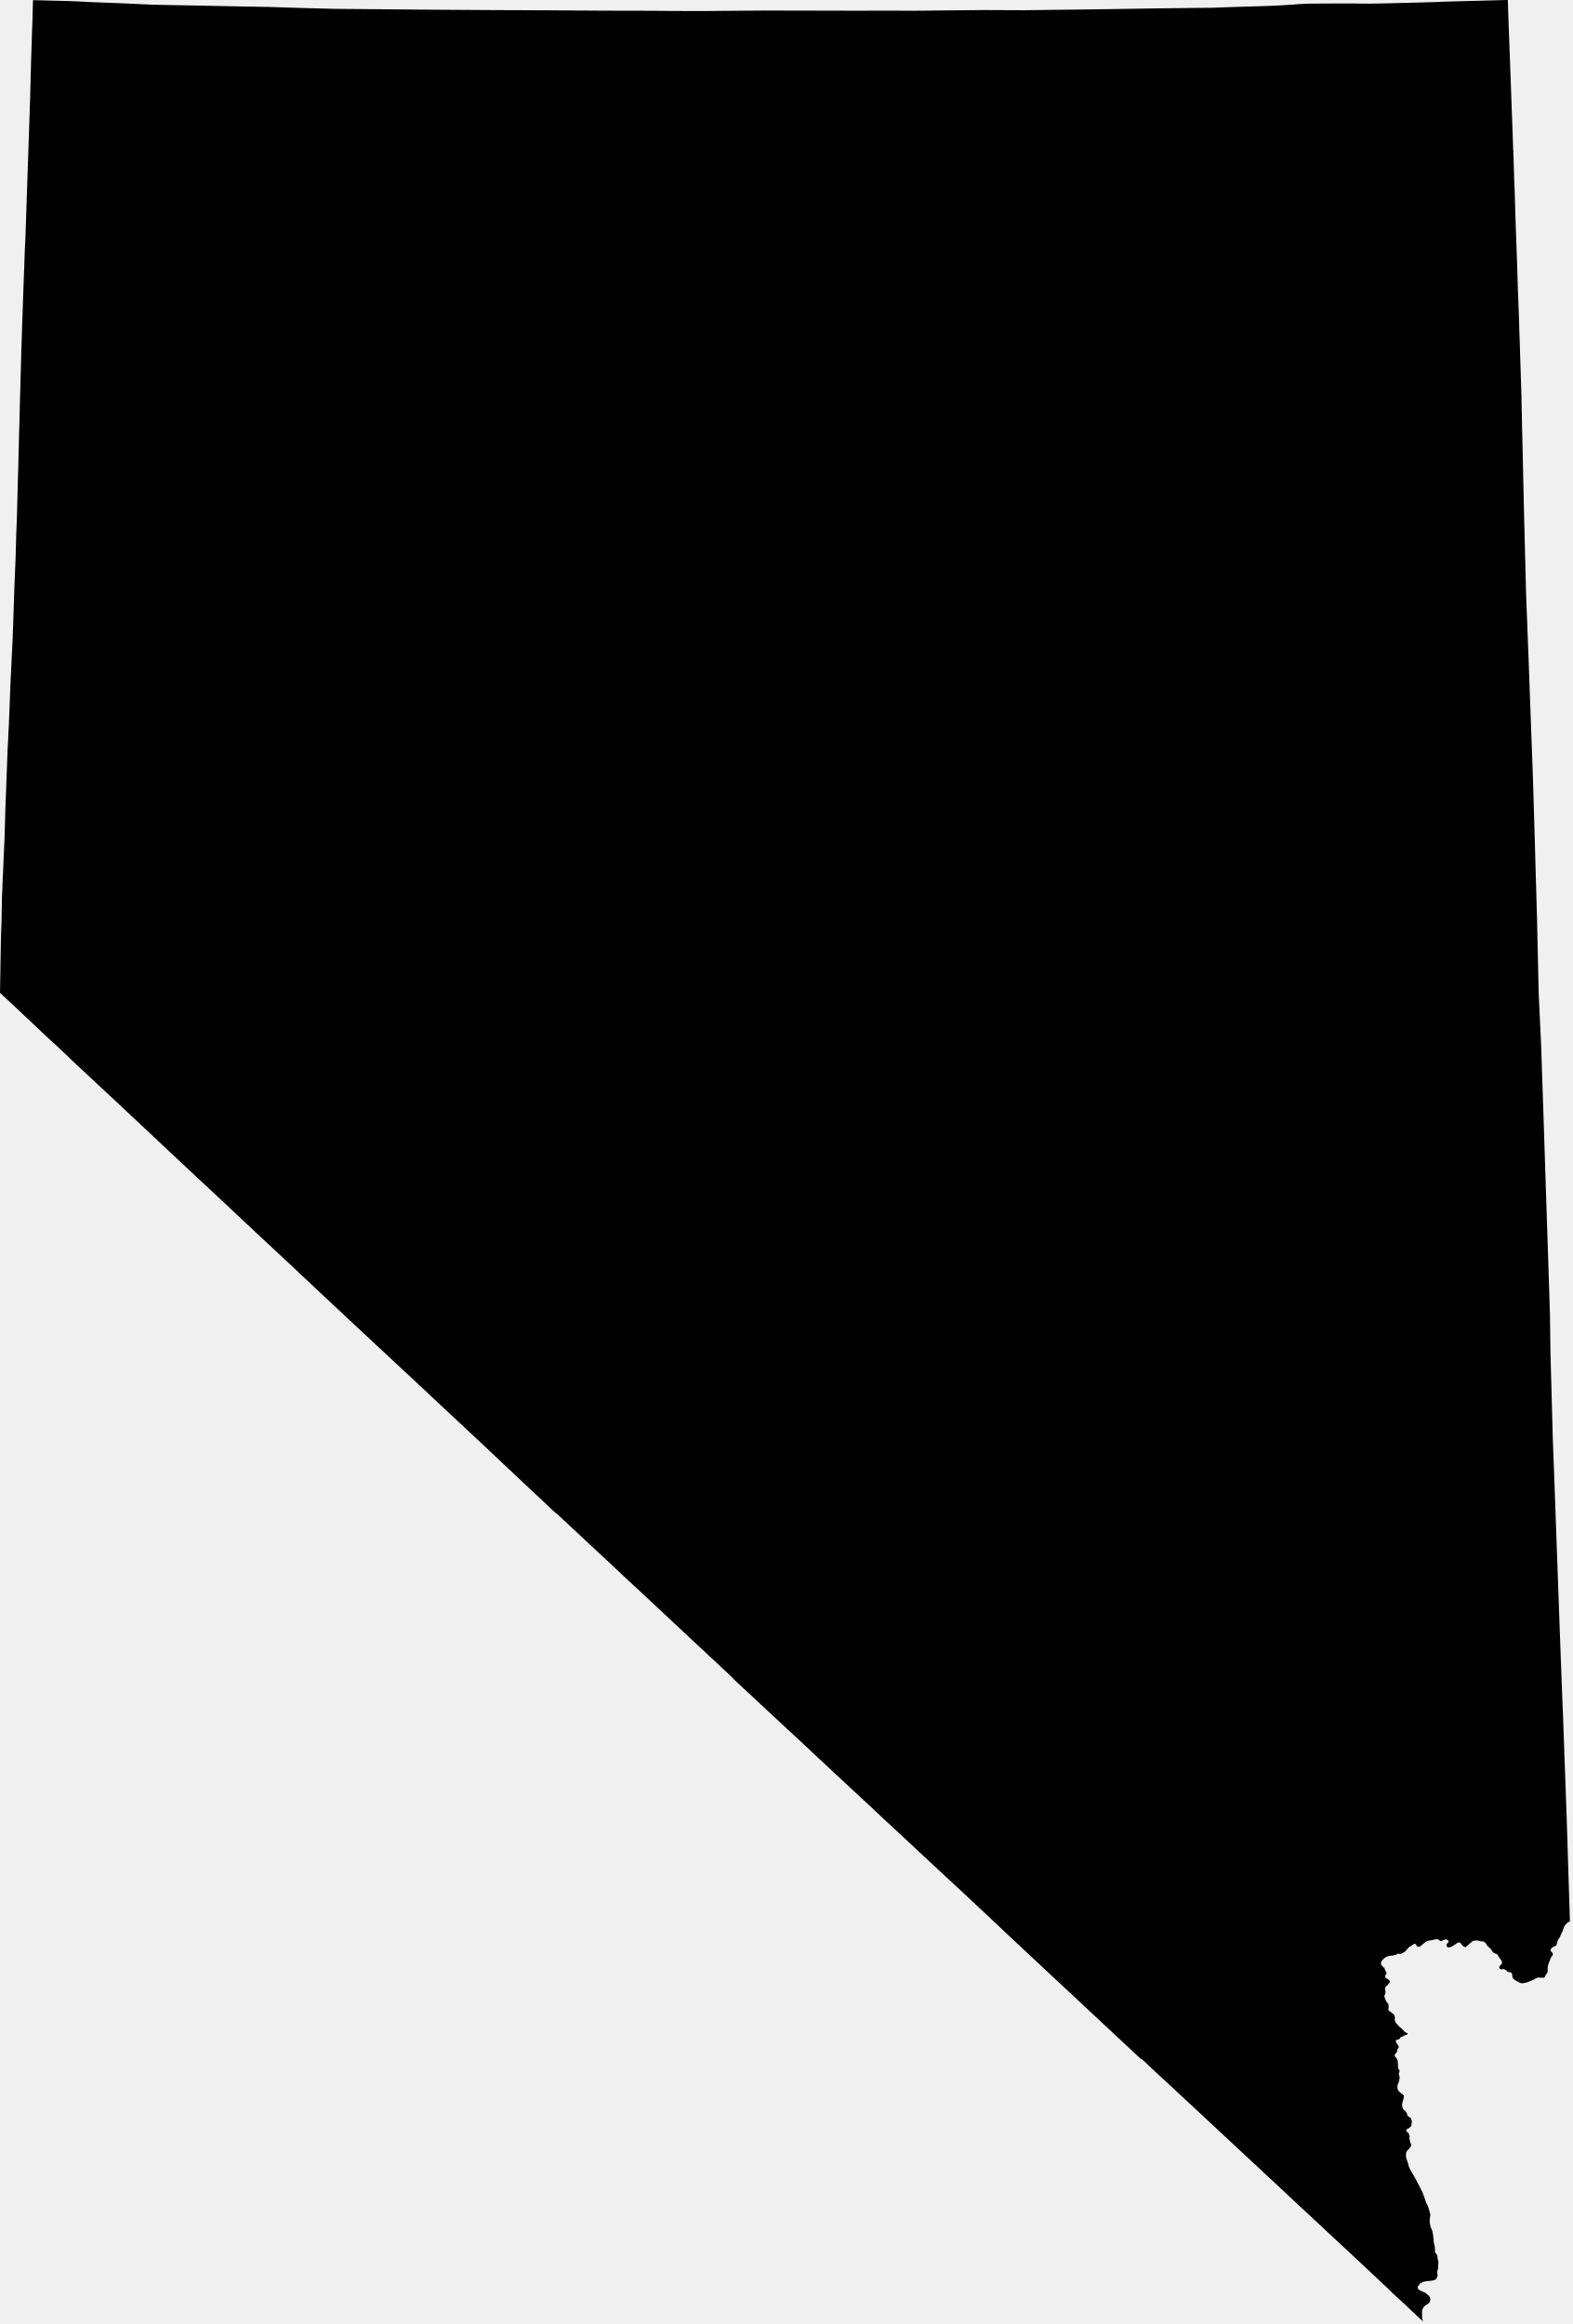
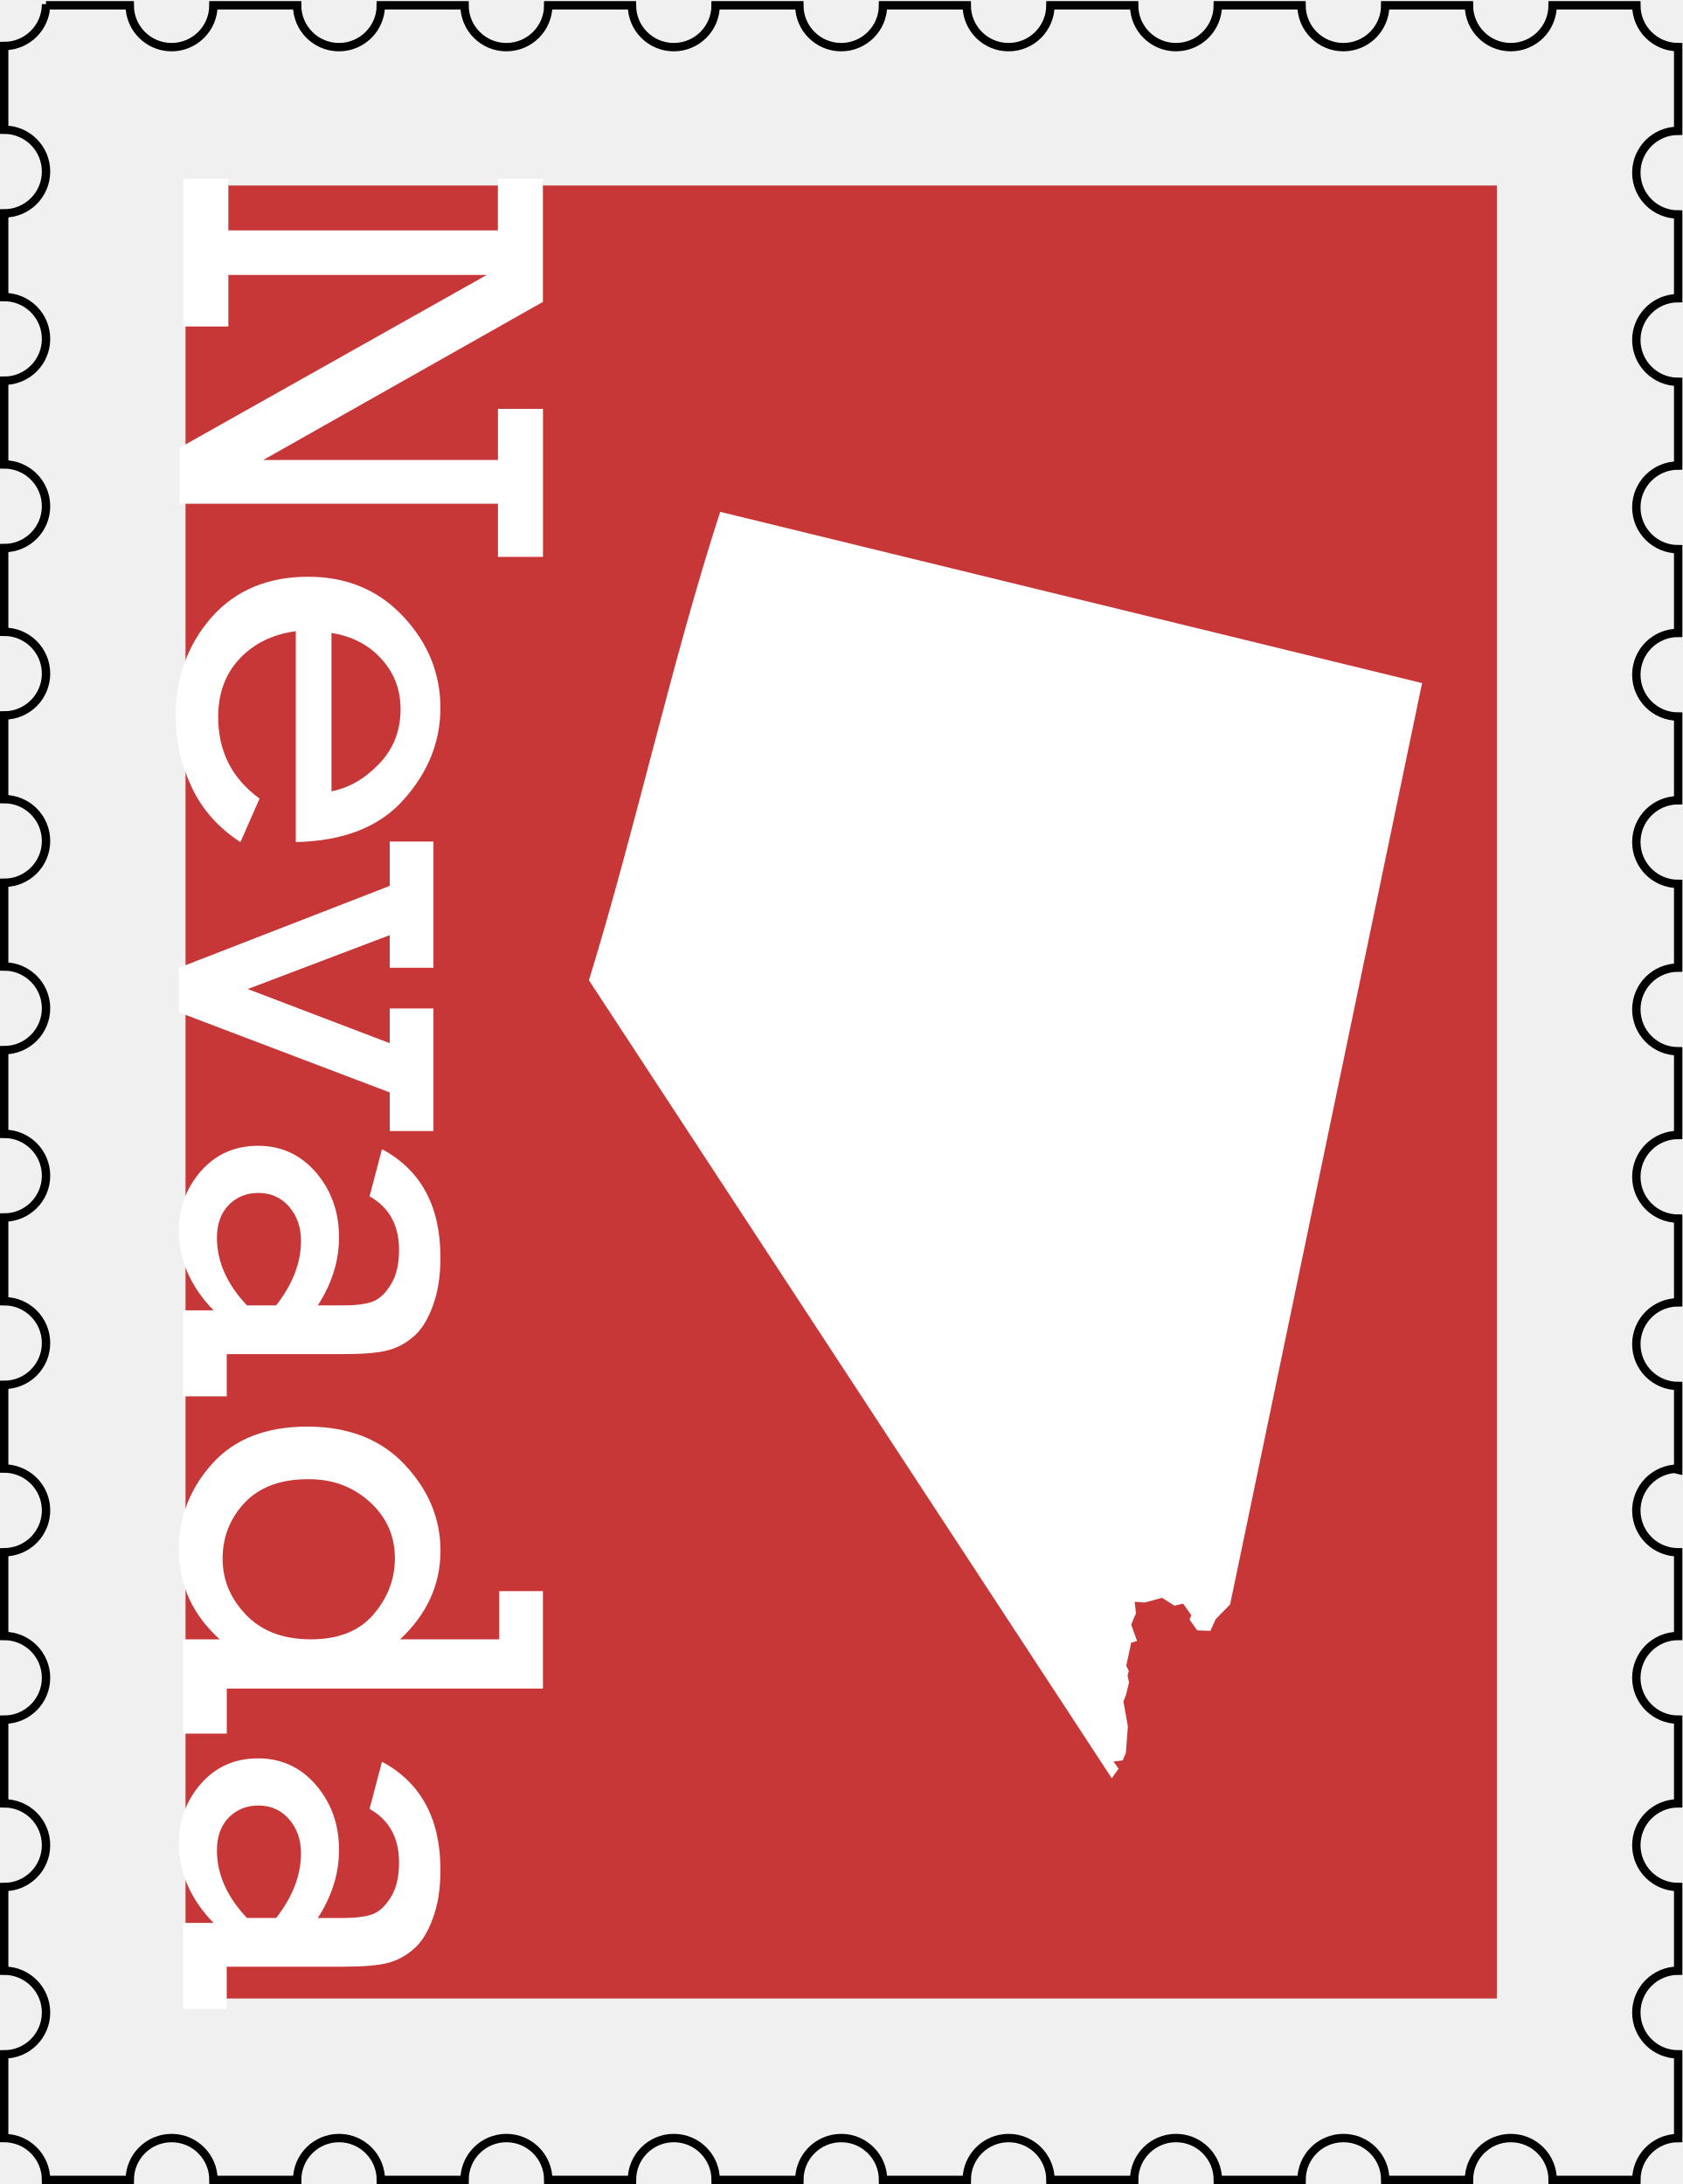
- <svg xmlns="http://www.w3.org/2000/svg" version="1.1" width="5265.3" height="7783.002" viewBox="-25414 -27563 52653.004 77830.014" id="svg2">
-   <defs id="defs32" />
-   <g id="state_outline">
-     <path id="Nevada" d="m 25078,-27563 8,221 0,17 4,150 7,178 11,312 19,495 11,312 6,151 24,656 17,474 6,166 7,187 17,468 6,162 18,495 6,166 4,135 1,32 4,130 5,105 4,51 0,26 5,135 1,37 5,166 5,161 3,100 4,77 2,84 2,52 2,129 1,32 8,140 1,32 6,166 5,162 3,114 2,67 3,94 2,42 3,114 0,32 4,145 1,27 6,161 6,162 6,186 5,131 6,162 6,171 6,161 5,161 7,177 5,141 3,118 3,48 2,129 2,38 5,161 6,166 1,103 5,74 1,87 3,54 4,108 3,58 3,128 2,44 6,156 7,171 6,166 4,142 3,117 3,49 0,103 3,69 6,161 7,161 2,77 7,230 5,162 45,1396 0,31 3,181 6,298 5,215 6,289 19,821 2,69 5,248 12,543 32,1393 60,2360 18,531 22,552 58,1516 30,851 53,1430 12,327 41,1116 34,1148 24,815 5,161 15,536 7,280 5,166 8,284 16,526 4,146 20,695 0,13 24,1080 8,357 17,737 4,166 0,74 1,12 22,475 15,327 30,629 7,150 10,206 0,15 16,479 10,307 2,70 17,498 14,403 27,830 5,135 6,197 127,3889 18,548 8,251 42,1303 1,24 19,1386 1,23 35,1261 0,17 19,697 5,166 13,498 7,237 1,17 14,395 10,245 7,171 15,409 17,483 9,241 187,5192 1,22 66,1721 9,207 7,166 1,34 37,1043 52,1458 27,744 9,275 89,2860 9,292 0,107 -52,13 -66,56 -5,6 -59,76 -20,48 -6,14 -4,12 -41,116 -53,110 -35,81 -53,75 -26,71 -21,85 -21,40 -58,31 -55,24 -40,27 -23,47 -4,52 34,32 28,33 14,25 -5,41 -21,35 -41,50 -41,107 -47,129 -21,91 -1,80 0,76 -21,45 -31,41 -18,19 -4,20 -13,36 -1,10 -31,20 -31,5 -56,-5 -44,4 -51,-7 -44,6 -18,3 -54,28 -36,31 -46,14 -74,34 -105,41 -97,25 -86,10 -63,-12 -48,-28 -112,-56 -82,-71 -16,-68 -9,-70 -25,-48 -40,-14 -58,-12 -41,-18 -30,-37 -46,-25 -37,-18 -45,7 -36,5 -46,-20 -26,-36 5,-44 32,-36 6,-7 35,-33 16,-51 -10,-50 -26,-45 -30,-36 -35,-49 -26,-47 -26,-35 -25,-25 -37,-14 -10,-3 -48,-23 -38,-26 -23,-40 -7,-12 -42,-62 -41,-32 -35,-30 -51,-51 -21,-51 -56,-55 -51,-25 -77,0 -58,-17 -72,-17 -70,10 -58,7 -59,49 -52,48 -7,5 -73,56 -5,5 -60,53 -46,-25 -41,-20 -41,-59 -35,-42 -40,-15 -36,-3 -45,28 -80,54 -98,61 -61,19 -57,8 -36,-28 -15,-35 0,-35 16,-31 31,-25 20,-25 6,-20 -24,-43 -32,-18 -31,-10 -41,5 -51,11 -26,24 -26,15 -36,0 -36,-20 -41,-30 -63,-17 -45,12 -66,14 -56,13 -72,9 -93,28 -77,55 -44,34 -7,7 -47,42 -40,32 -40,12 -33,-2 -36,-10 -15,-30 -12,-28 -29,-28 -36,0 -21,15 -37,19 -29,32 -52,19 -28,21 -39,34 -26,35 -20,20 -26,31 -6,7 -20,23 -42,27 -7,4 -43,24 -7,4 -40,21 -20,2 -43,-4 -34,-9 -41,20 -20,16 -27,9 -46,10 -43,12 -106,8 -72,22 -56,23 -57,40 -55,62 -33,38 -18,76 13,44 38,44 44,38 27,39 18,47 24,51 17,34 10,41 -22,31 -20,19 -5,30 5,48 15,23 38,14 32,13 27,34 31,25 8,29 -18,41 -29,37 -39,49 -49,36 -13,23 -10,19 -5,42 10,58 7,40 -2,46 -32,68 -1,25 -2,25 20,53 22,60 45,79 38,33 13,55 2,48 -4,73 -3,22 -1,18 27,34 43,23 43,38 68,49 30,62 11,39 -6,55 0,56 19,38 22,42 21,24 20,24 21,22 61,64 66,53 53,51 6,10 17,25 46,40 41,11 26,15 10,15 -5,23 -21,12 -24,7 -16,5 -27,8 -56,35 -52,20 -35,16 -9,10 -5,7 -8,12 -15,25 -26,15 -20,5 -11,2 -25,3 -30,15 -9,21 -3,25 17,33 14,27 10,15 14,23 27,38 15,25 5,30 -5,10 -14,26 -22,24 -11,21 1,28 -8,26 -14,41 -13,14 -13,9 -8,9 -16,24 -17,24 0,26 20,40 21,20 15,15 20,31 26,65 3,58 4,22 4,28 -2,43 3,58 7,43 19,35 17,31 10,24 -4,16 -9,35 -13,30 -1,36 9,20 12,35 10,45 -6,31 -5,30 -15,76 -26,60 -5,15 -14,39 -8,46 3,50 7,45 23,49 39,43 10,9 33,29 48,33 26,20 23,28 7,27 0,30 -4,16 -4,18 -7,22 -9,30 -7,25 -10,41 -9,36 -2,9 -10,61 15,90 17,35 18,35 37,27 38,39 22,34 20,37 5,25 6,32 29,34 36,20 26,17 25,23 20,50 5,16 8,24 -2,65 -11,57 -4,40 -19,26 -18,16 -12,10 -34,28 -7,4 -48,24 -25,17 -4,25 0,36 26,21 36,24 20,36 20,59 10,37 -6,30 -4,24 11,61 3,14 11,52 20,52 15,29 5,20 -5,25 -21,35 -16,24 -12,13 -10,11 -24,27 -26,31 -24,26 -6,9 -21,30 -9,41 -2,10 -5,110 6,22 3,13 12,35 13,41 3,10 19,60 19,59 26,99 30,64 19,36 73,129 5,7 77,131 258,500 7,21 65,183 8,23 36,111 50,91 5,13 26,72 2,9 20,71 7,31 11,49 20,52 -9,64 -7,57 -9,80 2,14 0,66 17,75 4,22 7,43 40,79 29,95 1,9 15,85 4,26 4,49 7,52 7,53 -4,38 9,42 11,54 14,46 6,44 1,16 3,45 2,31 -1,64 20,46 30,28 11,22 12,23 13,43 -3,52 18,69 15,65 -2,31 -1,15 -3,25 -4,36 1,10 2,50 2,30 -27,80 -9,46 -3,18 7,35 4,17 5,48 -6,33 -26,64 -5,11 -41,41 -56,19 -72,14 -92,10 -77,4 -56,13 -16,4 -44,10 -51,30 -49,30 -52,65 -25,41 4,35 25,50 21,14 34,22 58,26 31,14 22,9 10,4 18,8 25,8 36,28 11,9 22,23 43,33 37,40 19,43 12,58 -21,70 -10,18 -21,38 -41,24 -37,21 -9,7 -54,41 -43,48 -17,29 -26,71 -5,69 4,60 3,35 -1,32 -1,26 -1,23 9,42 5,20 17,61 -245,-230 -149,-140 -17,-16 -169,-161 -163,-152 -88,-81 -194,-175 -96,-100 -195,-181 -510,-481 -996,-931 -136,-125 -295,-274 -426,-398 -155,-145 -270,-248 -165,-155 -171,-161 -435,-408 -466,-430 -30,-31 -100,-93 -1793,-1670 -110,-104 -871,-807 -130,-124 -512,-471 -340,-320 -180,-171 -30,1 -341,-319 -1889,-1764 -208,-194 -311,-289 -371,-346 -514,-481 -122,-113 -377,-354 -226,-211 -376,-355 -26,-24 -527,-496 -474,-443 -109,-103 -722,-669 -1223,-1139 -126,-118 -308,-287 -137,-126 -185,-171 -549,-516 -24,-22 -162,-151 -267,-247 -748,-695 -474,-442 -27,-25 -316,-298 -95,-89 -290,-269 -362,-335 -126,-117 -24,-22 -211,-196 -1420,-1323 0,-12 -671,-630 -121,-109 -195,-186 -80,-72 -80,-73 -496,-465 -1378,-1288 -55,-52 -537,-497 -65,-62 -60,-57 -491,-460 -375,-347 -492,-460 -95,-88 -731,-683 -16,-1 -1020,-956 -619,-583 -291,-274 -214,-203 -250,-236 -657,-613 -902,-843 -604,-565 -322,-302 -284,-262 -373,-350 -286,-266 -388,-361 -544,-508 -952,-890 -491,-460 -105,-99 -349,-328 -245,-231 -452,-421 -298,-278 -71,-66 -332,-309 -225,-212 -1046,-981 -104,-97 -175,-164 -374,-347 -178,-167 -782,-732 -1010,-950 -44,-40 -811,-759 -21,-20 -210,-196 -176,-164 -93,-87 -66,-62 -521,-486 -214,-198 -213,-204 -122,-118 -77,-72 -298,-280 -22,-14 -274,-255 -32,-30 -177,-168 -467,-441 -107,-101 -36,-35 -264,-246 -422,-393 13,-746 8,-487 12,-599 2,-117 18,-493 4,-275 8,-428 0,-41 6,-145 10,-161 0,-11 2,-151 8,-171 16,-322 8,-186 6,-156 7,-146 14,-332 1,-15 8,-146 14,-488 9,-327 4,-151 19,-503 5,-121 6,-171 6,-167 19,-502 5,-142 6,-161 7,-166 4,-150 1,-16 8,-135 1,-16 8,-140 1,-26 5,-135 1,-32 9,-139 0,-22 8,-135 52,-1342 5,-118 6,-149 10,-173 6,-134 35,-714 7,-129 0,-32 6,-109 5,-168 10,-241 2,-44 11,-344 16,-502 11,-322 6,-161 6,-156 1,-32 6,-135 23,-538 4,-147 19,-690 20,-513 2,-55 6,-222 19,-735 3,-116 5,-222 13,-392 2,-86 5,-222 20,-796 20,-725 11,-463 3,-96 10,-342 3,-136 27,-977 32,-978 45,-1321 19,-492 6,-153 15,-452 23,-468 32,-967 108,-3199 13,-379 7,-252 26,-1019 34,-1068 2,-72 11,-251 5,-223 13,-500 1151,29 7,0 286,11 106,5 164,8 27,1 225,12 1072,42 642,29 411,19 11,0 20,-4 54,4 13,1 1141,21 269,5 1488,30 805,14 1161,37 1087,28 34,0 1499,13 1349,12 328,3 327,2 308,2 650,4 169,1 154,1 332,2 164,1 471,2 297,0 195,2 768,3 808,5 185,2 276,1 6,0 475,3 57,0 323,1 153,1 286,1 37,1 446,-1 233,1 217,1 116,0 742,7 944,2 461,-5 1666,-13 4,0 98,1 2523,5 707,0 50,-2 1546,3 349,-3 142,-1 22,-1 1631,-16 155,-2 117,1 946,4 304,1 70,-1 509,-6 110,-2 1188,-14 926,-13 1336,-21 164,-2 130,-2 366,-5 138,-1 164,-2 287,-4 890,-9 74,-1 44,-4 759,-26 752,-22 439,-16 144,-6 327,-22 143,-8 153,-12 21,-2 149,-9 122,-7 26,-1 179,-2 169,-2 465,-3 856,0 142,3 164,1 149,1 10,0 492,-9 1131,-28 163,-5 333,-9 466,-19 29,0 298,-8 164,-4 553,-15 914,-24 64,-1 z" />
+ <svg xmlns="http://www.w3.org/2000/svg" id="nv-stamp" height="783" width="603" version="1.1" viewBox="0 0 603 783">
+   <g id="border" transform="translate(1.5 -270.9)">
+     <path d="m15 272.4a15 15 0 0 1 -15 15v30a15 15 0 0 1 15 15 15 15 0 0 1 -15 15v30a15 15 0 0 1 15 15 15 15 0 0 1 -15 15v30a15 15 0 0 1 15 15 15 15 0 0 1 -15 15v30a15 15 0 0 1 15 15 15 15 0 0 1 -15 15v30a15 15 0 0 1 15 15 15 15 0 0 1 -15 15v30a15 15 0 0 1 15 15 15 15 0 0 1 -15 15v30a15 15 0 0 1 15 15 15 15 0 0 1 -15 15v30a15 15 0 0 1 15 15 15 15 0 0 1 -15 15v30a15 15 0 0 1 4.012 0.547 15 15 0 0 1 2.793 1.086 15 15 0 0 1 1.301 0.746 15 15 0 0 1 3.367 2.957 15 15 0 0 1 2.857 5.23 15 15 0 0 1 0.67 4.434 15 15 0 0 1 -0.037 1.061 15 15 0 0 1 -0.182 1.488 15 15 0 0 1 -1.414 4.256 15 15 0 0 1 -0.746 1.301 15 15 0 0 1 -0.871 1.219 15 15 0 0 1 -0.99 1.127 15 15 0 0 1 -2.291 1.93 15 15 0 0 1 -1.277 0.783 15 15 0 0 1 -5.693 1.762 15 15 0 0 1 -1.499 0.1v30a15 15 0 0 1 15 15 15 15 0 0 1 -15 15v30a15 15 0 0 1 15 15 15 15 0 0 1 -15 15v30a15 15 0 0 1 15 15 15 15 0 0 1 -15 15v30a15 15 0 0 1 0.006 0 15 15 0 0 1 15 15h30a15 15 0 0 1 15 -15 15 15 0 0 1 15 15h30a15 15 0 0 1 15 -15 15 15 0 0 1 15 15h30a15 15 0 0 1 15 -15 15 15 0 0 1 15 15h30a15 15 0 0 1 15 -15 15 15 0 0 1 15 15h30a15 15 0 0 1 15 -15 15 15 0 0 1 15 15h30a15 15 0 0 1 15 -15 15 15 0 0 1 15 15h30a15 15 0 0 1 15 -15 15 15 0 0 1 15 15h30a15 15 0 0 1 15 -15 15 15 0 0 1 15 15h30a15 15 0 0 1 15 -15 15 15 0 0 1 15 15h30a15 15 0 0 1 14.99 -15v-30a15 15 0 0 1 -15 -15 15 15 0 0 1 15 -15v-30a15 15 0 0 1 -15 -15 15 15 0 0 1 15 -15v-30a15 15 0 0 1 -15 -15 15 15 0 0 1 15 -15v-30a15 15 0 0 1 -1.061 -0.037 15 15 0 0 1 -1.488 -0.182 15 15 0 0 1 -5.557 -2.16 15 15 0 0 1 -1.219 -0.871 15 15 0 0 1 -1.127 -0.99 15 15 0 0 1 -1.93 -2.291 15 15 0 0 1 -0.783 -1.277 15 15 0 0 1 -0.652 -1.35 15 15 0 0 1 -0.885 -2.861 15 15 0 0 1 -0.225 -1.482 15 15 0 0 1 -0.074 -1.498 15 15 0 0 1 0.037 -1.061 15 15 0 0 1 0.51 -2.951 15 15 0 0 1 0.473 -1.424 15 15 0 0 1 1.359 -2.67 15 15 0 0 1 4.152 -4.275 15 15 0 0 1 2.627 -1.436 15 15 0 0 1 1.408 -0.514 15 15 0 0 1 1.453 -0.371 15 15 0 0 1 1.482 -0.225 15 15 0 0 1 1.5 0.3v-30a15 15 0 0 1 -15 -15 15 15 0 0 1 15 -15v-30a15 15 0 0 1 -15 -15 15 15 0 0 1 15 -15v-30a15 15 0 0 1 -15 -15 15 15 0 0 1 15 -15v-30a15 15 0 0 1 -15 -15 15 15 0 0 1 15 -15v-30a15 15 0 0 1 -15 -15 15 15 0 0 1 15 -15v-30a15 15 0 0 1 -15 -15 15 15 0 0 1 15 -15v-30a15 15 0 0 1 -15 -15 15 15 0 0 1 15 -15v-30a15 15 0 0 1 -15 -15 15 15 0 0 1 15 -15v-30a15 15 0 0 1 -15 -15h-30a15 15 0 0 1 -15 15 15 15 0 0 1 -15 -15h-30a15 15 0 0 1 -15 15 15 15 0 0 1 -15 -15h-30a15 15 0 0 1 -15 15 15 15 0 0 1 -15 -15h-30a15 15 0 0 1 -15 15 15 15 0 0 1 -15 -15h-30a15 15 0 0 1 -15 15 15 15 0 0 1 -15 -15h-30a15 15 0 0 1 -15 15 15 15 0 0 1 -15 -15h-30a15 15 0 0 1 -15 15 15 15 0 0 1 -15 -15h-30a15 15 0 0 1 -15 15 15 15 0 0 1 -15 -15h-30a15 15 0 0 1 -15 15 15 15 0 0 1 -15 -15h-30z" stroke="#000" stroke-miterlimit="4.8" stroke-width="3" fill="none" />
+   </g>
+   <g id="background" transform="translate(1.5,-218.5)">
+     <rect height="650" width="470" y="285" x="65" fill="#c83737" />
+   </g>
+   <g id="content" transform="translate(1.5,-218.5)" fill="#fff">
+     <g transform="matrix(0 1.001 -.9992 0 0 0)">
+       <path style="" d="m300.8-80.29v-96.8h-18.47v-16.15h44.08l56.61 100.3v-84.18h-18.28v-16.15h52.99v16.15h-19.03v114.2h-20.05l-61.9-110.2v92.71h18.47v16.15h-52.9v-16.15h18.47z" />
+       <path style="" d="m519.9-104.6h-75.55q1.671 12.44 9.838 20.14 8.167 7.703 20.88 7.703 18.47 0 29.23-14.85l15.59 6.868q-7.61 11.79-19.77 17.54-12.16 5.661-25.43 5.661-20.6 0-35.27-12.81-14.57-12.9-14.57-34.71 0-20.7 14.2-34.06 14.29-13.36 32.76-13.36 18.1 0 32.76 13.09 14.76 12.99 15.31 38.79zm-18.2-12.8q-1.856-9.466-9.838-17.08-7.981-7.703-19.58-7.703-10.58 0-18.1 6.961-7.517 6.868-9.188 17.82h56.71z" />
+       <path style="" d="m564.9-62.66-29.33-75.64h-15.87v-15.68h45.2v15.68h-11.69l19.3 50.95 19.4-50.95h-12.44v-15.68h43.9v15.68h-13.83l-28.68 75.64h-15.96z" />
+       <path style="" d="m718.4-79.83v15.68h-30.81v-10.95q-12.81 12.44-28.58 12.44-12.25 0-21.35-7.981-9.002-7.981-9.002-20.42 0-12.53 9.559-20.79 9.652-8.26 23.2-8.26 12.62 0 24.41 7.61v-8.909q0-6.868-1.299-10.58t-6.125-6.682q-4.733-2.97-12.44-2.97-13.27 0-19.21 10.58l-16.89-4.455q11.23-20.97 38.79-20.97 10.12 0 17.45 2.784 7.425 2.691 11.04 7.053 3.619 4.269 4.826 9.281 1.299 5.012 1.299 15.96v41.58h15.13zm-32.58-17.73q-11.42-8.909-23.11-8.909-7.332 0-12.25 4.269-4.919 4.269-4.919 11.04 0 6.311 4.269 10.58 4.362 4.269 11.79 4.269 12.81 0 24.22-10.77v-10.49z" />
+       <path style="" d="m839.2-79.83v15.68h-33.78v-13.18q-13.18 14.66-32.11 14.66-17.54 0-30.81-11.97t-13.27-34.06q0-22.18 13.64-34.99t30.81-12.81q18.19 0 31.74 14.48v-35.55h-17.26v-15.68h34.9v113.4h16.15zm-91.14-29.33q0 14.85 8.353 22.83 8.445 7.981 20.14 7.981 11.32 0 20.05-8.353 8.817-8.445 8.817-23.29 0-14.94-9.002-22.55-8.909-7.61-20.05-7.61-11.97 0-20.14 9.002-8.167 8.909-8.167 22z" />
+       <path style="" d="m937.8-79.83v15.68h-30.81v-10.95q-12.81 12.44-28.58 12.44-12.25 0-21.35-7.981-9.002-7.981-9.002-20.42 0-12.53 9.559-20.79 9.652-8.26 23.2-8.26 12.62 0 24.41 7.61v-8.909q0-6.868-1.299-10.58t-6.125-6.682q-4.733-2.97-12.44-2.97-13.27 0-19.21 10.58l-16.89-4.455q11.23-20.97 38.79-20.97 10.12 0 17.45 2.784 7.425 2.691 11.04 7.053 3.619 4.269 4.826 9.281 1.299 5.012 1.299 15.96v41.58h15.13zm-32.58-17.73q-11.42-8.909-23.11-8.909-7.332 0-12.25 4.269-4.919 4.269-4.919 11.04 0 6.311 4.269 10.58 4.362 4.269 11.79 4.269 12.81 0 24.22-10.77v-10.49z" />
+     </g>
+     <path d="m256.6 402 251.6 61.4-68.8 330.3-5.168 5.284-1.885 4.203-4.743-0.176-2.74-3.859 0.627-1.565-2.915-4.147-3.119 0.712-4.469-2.809-6.179 1.683-3.616-0.269 0.457 4.161-1.712 4 2.115 5.916-2.108 0.59-1.775 8.28 0.907 1.817-0.424 1.737 0.505 2.455-1.102 4.517-0.913 2.232 1.612 8.984-0.727 9.517-1.142 2.667-3.294 0.423 1.836 2.534-2.438 3.455-187.4-286.1c16.9-55.03 29.84-115 47.06-168z" fill-rule="evenodd" />
  </g>
</svg>
